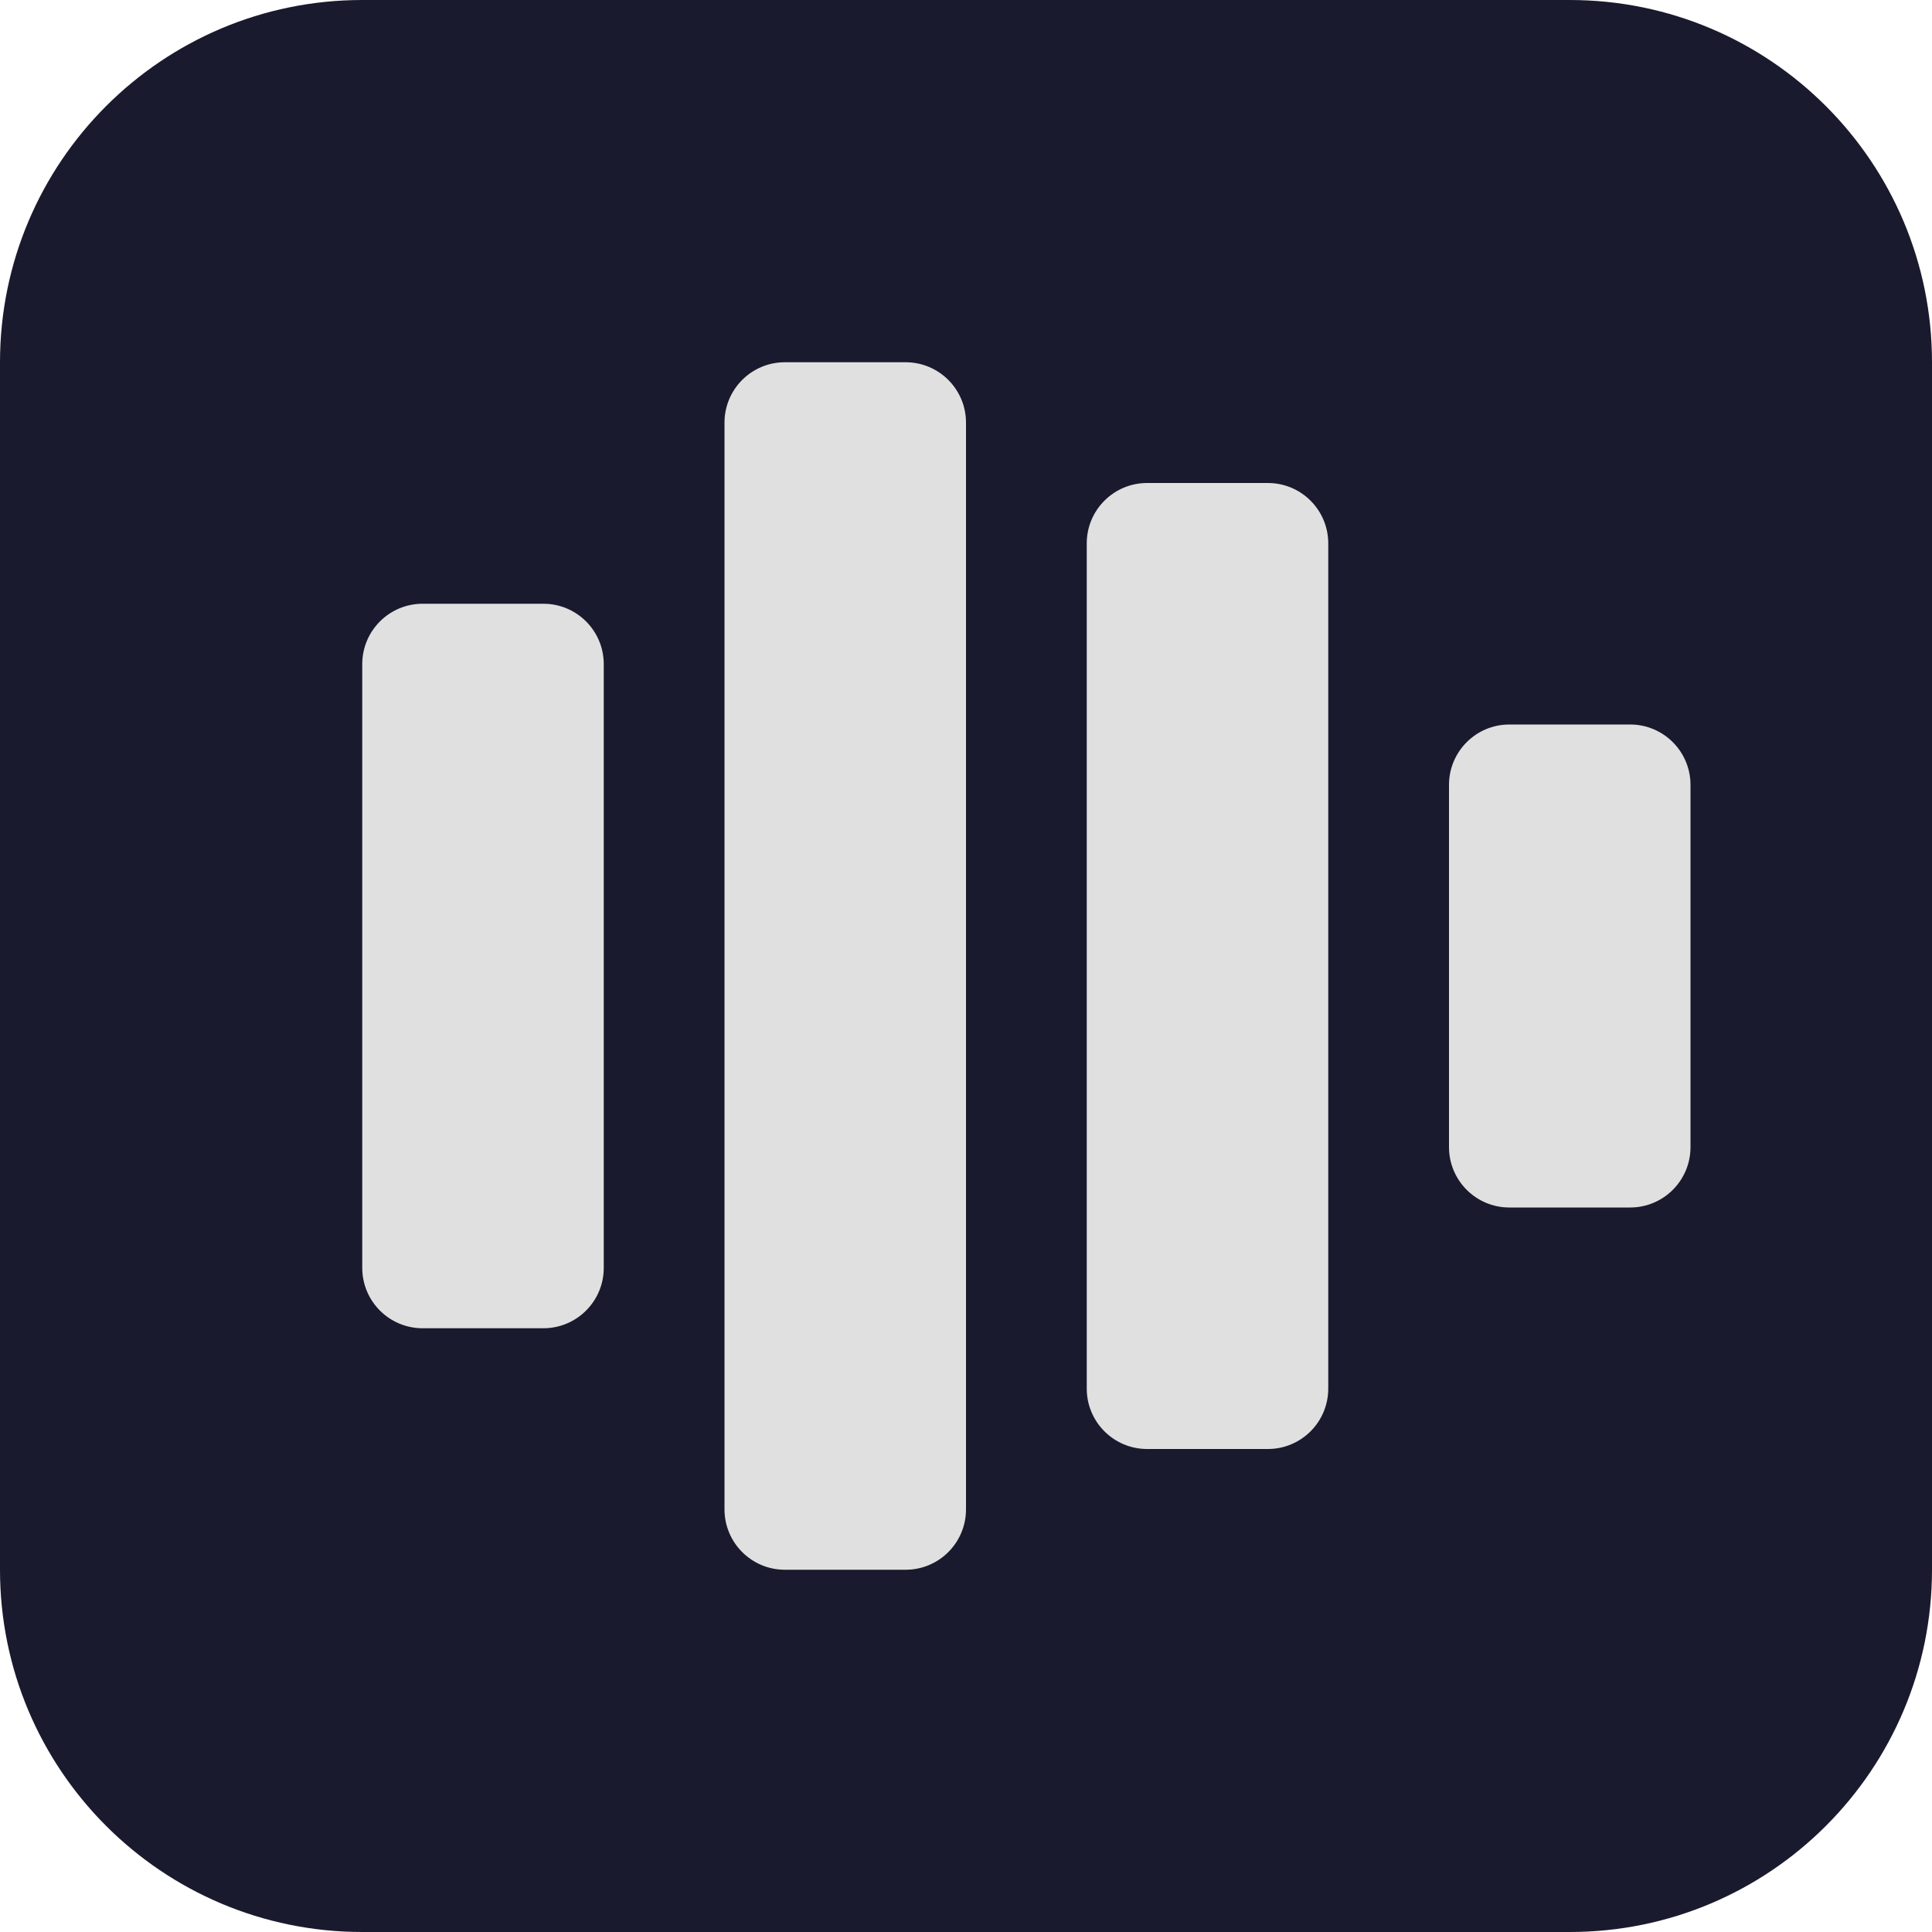
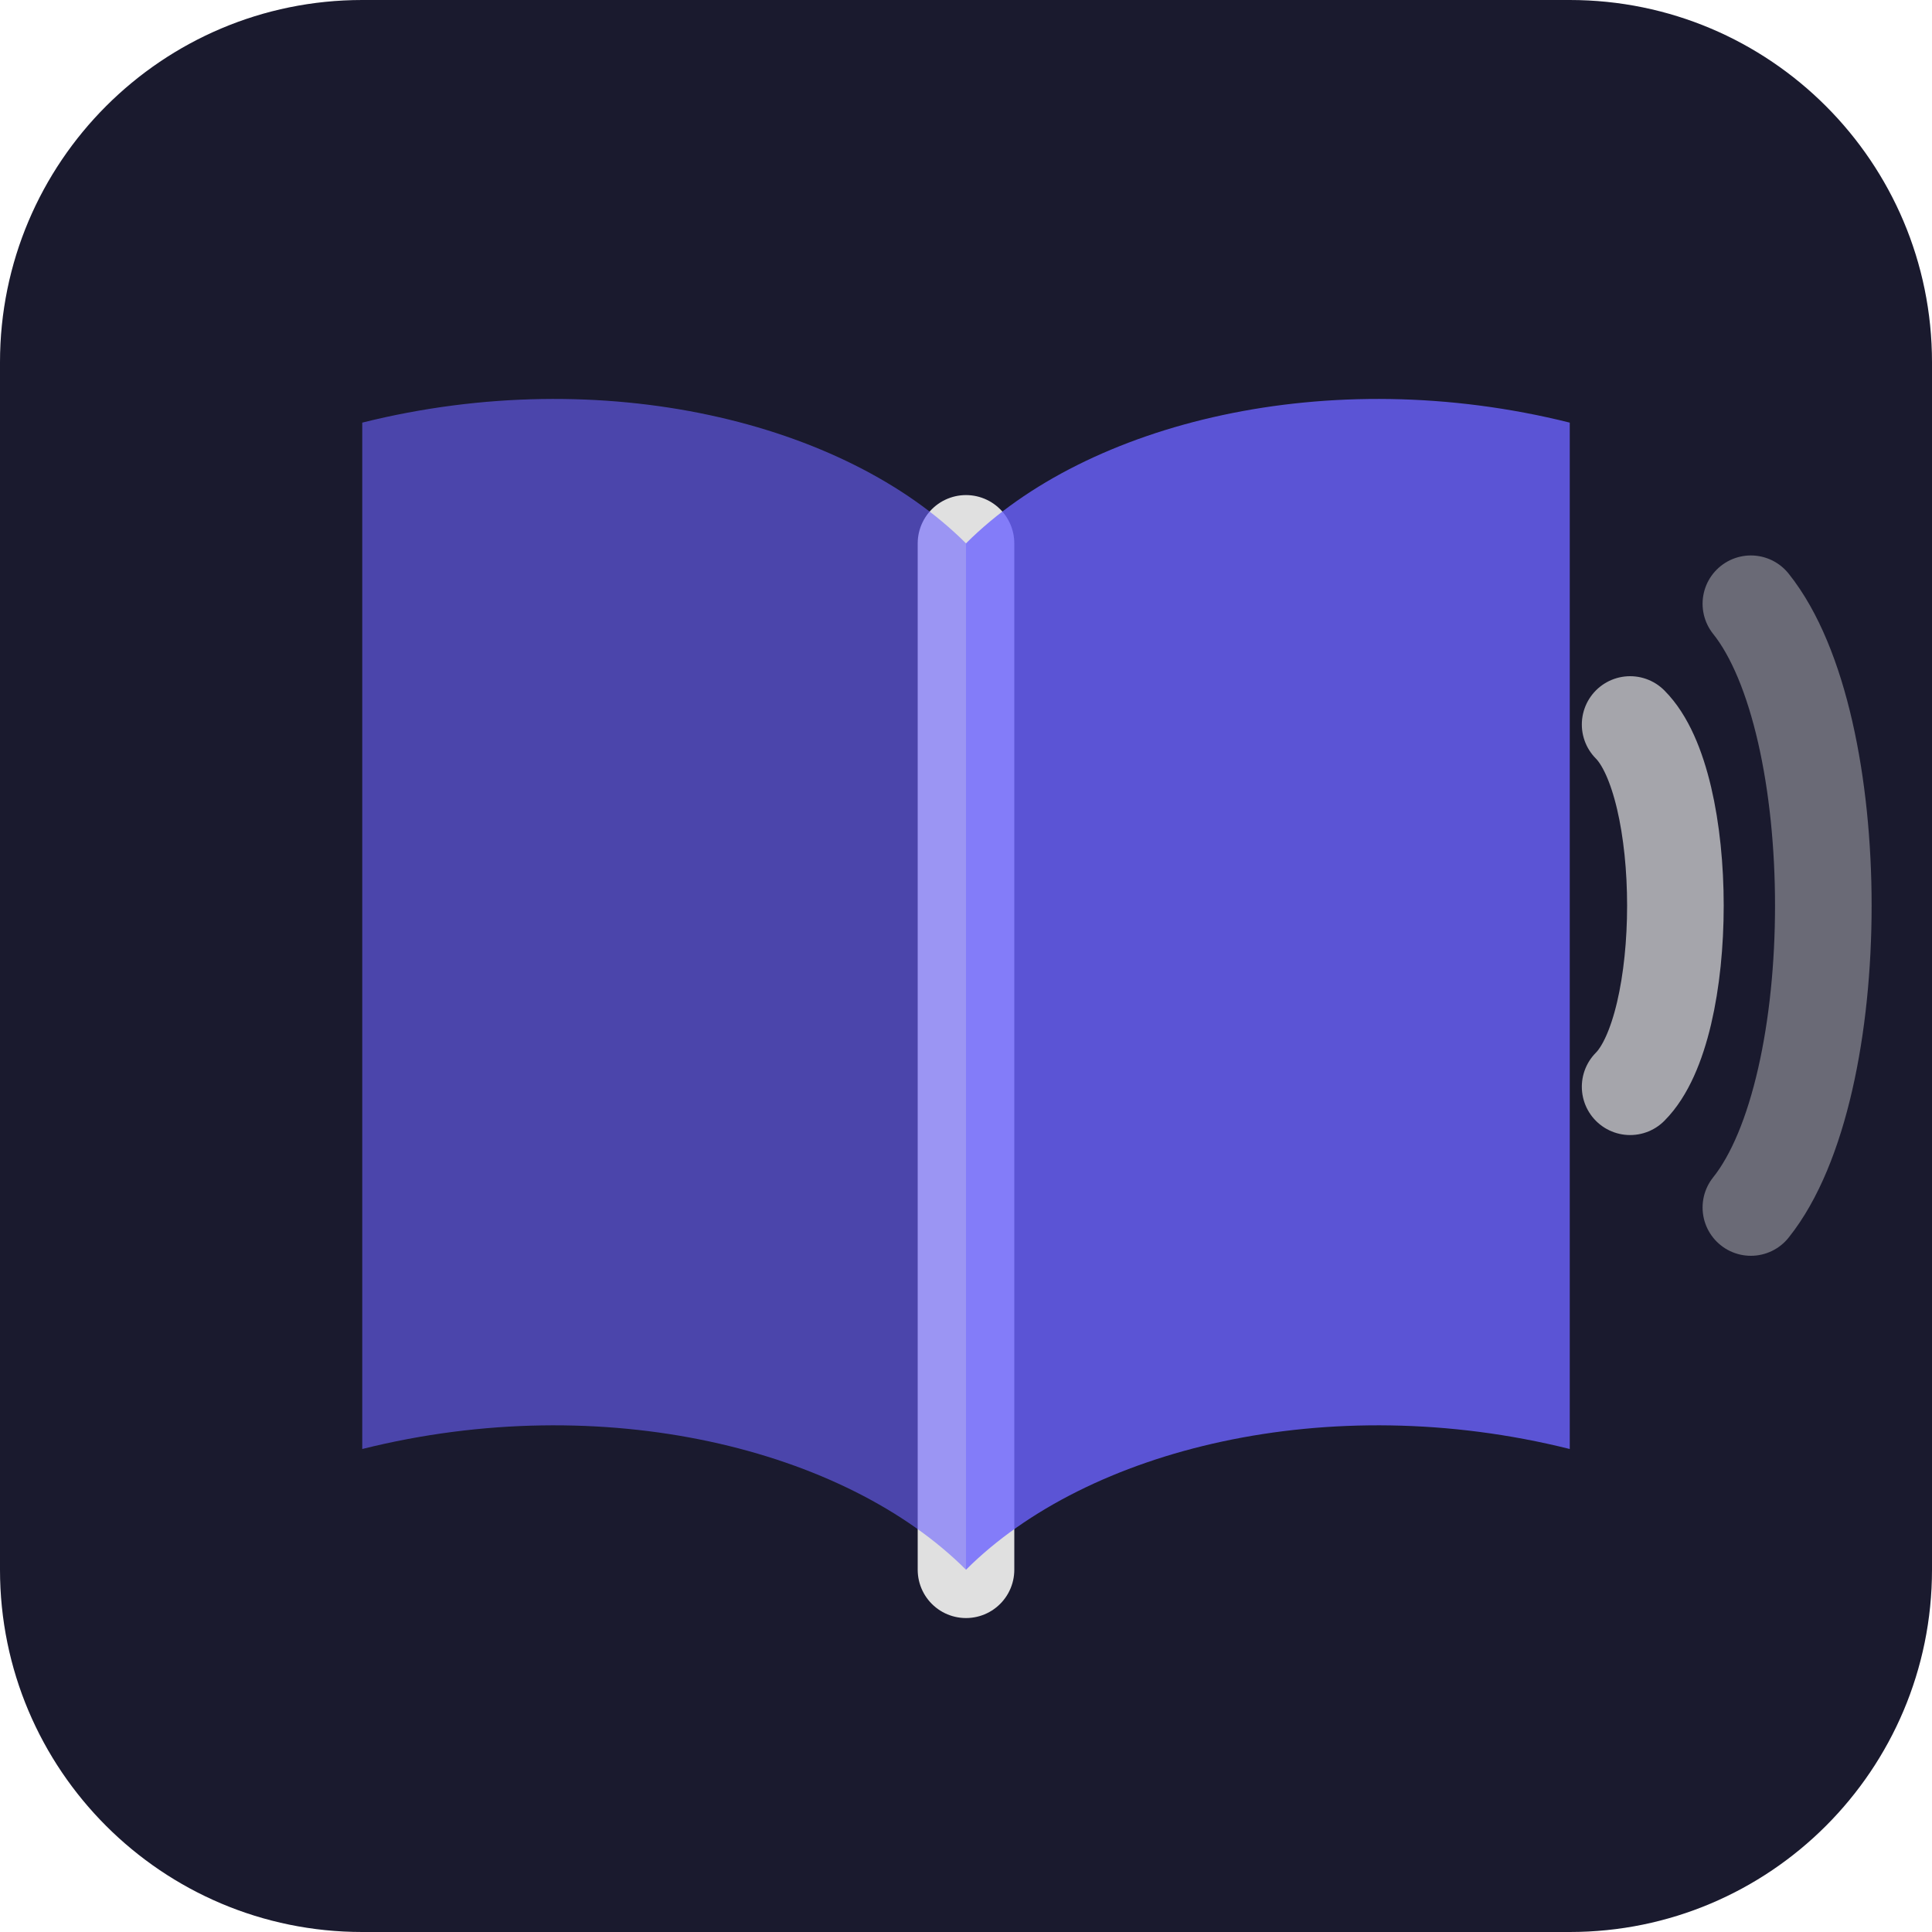
<svg xmlns="http://www.w3.org/2000/svg" viewBox="0 0 16 16" width="16" height="16">
  <rect width="16" height="16" rx="3" fill="#1a1a2e" />
-   <g fill="#e0e0e0">
-     <rect x="3" y="5" width="2" height="6" rx="0.5" />
-     <rect x="6" y="3" width="2" height="10" rx="0.5" />
-     <rect x="9" y="4" width="2" height="8" rx="0.5" />
-     <rect x="12" y="6" width="2" height="4" rx="0.5" />
-   </g>
+   <path d="M8 4.5V13" stroke="#e0e0e0" stroke-width="0.8" stroke-linecap="round" />
+   <path d="M8 4.5C7 3.5 5 3 3 3.5V12C5 11.5 7 12 8 13" fill="#6c63ff" opacity="0.6" />
+   <path d="M8 4.5C9 3.5 11 3 13 3.5V12C11 11.5 9 12 8 13" fill="#6c63ff" opacity="0.8" />
+   <path d="M13.5 6C14 6.5 14 8.5 13.5 9" stroke="#e0e0e0" stroke-width="0.8" stroke-linecap="round" fill="none" opacity="0.7" />
+   <path d="M14.5 5C15.3 6 15.3 9 14.5 10" stroke="#e0e0e0" stroke-width="0.8" stroke-linecap="round" fill="none" opacity="0.4" />
</svg>
